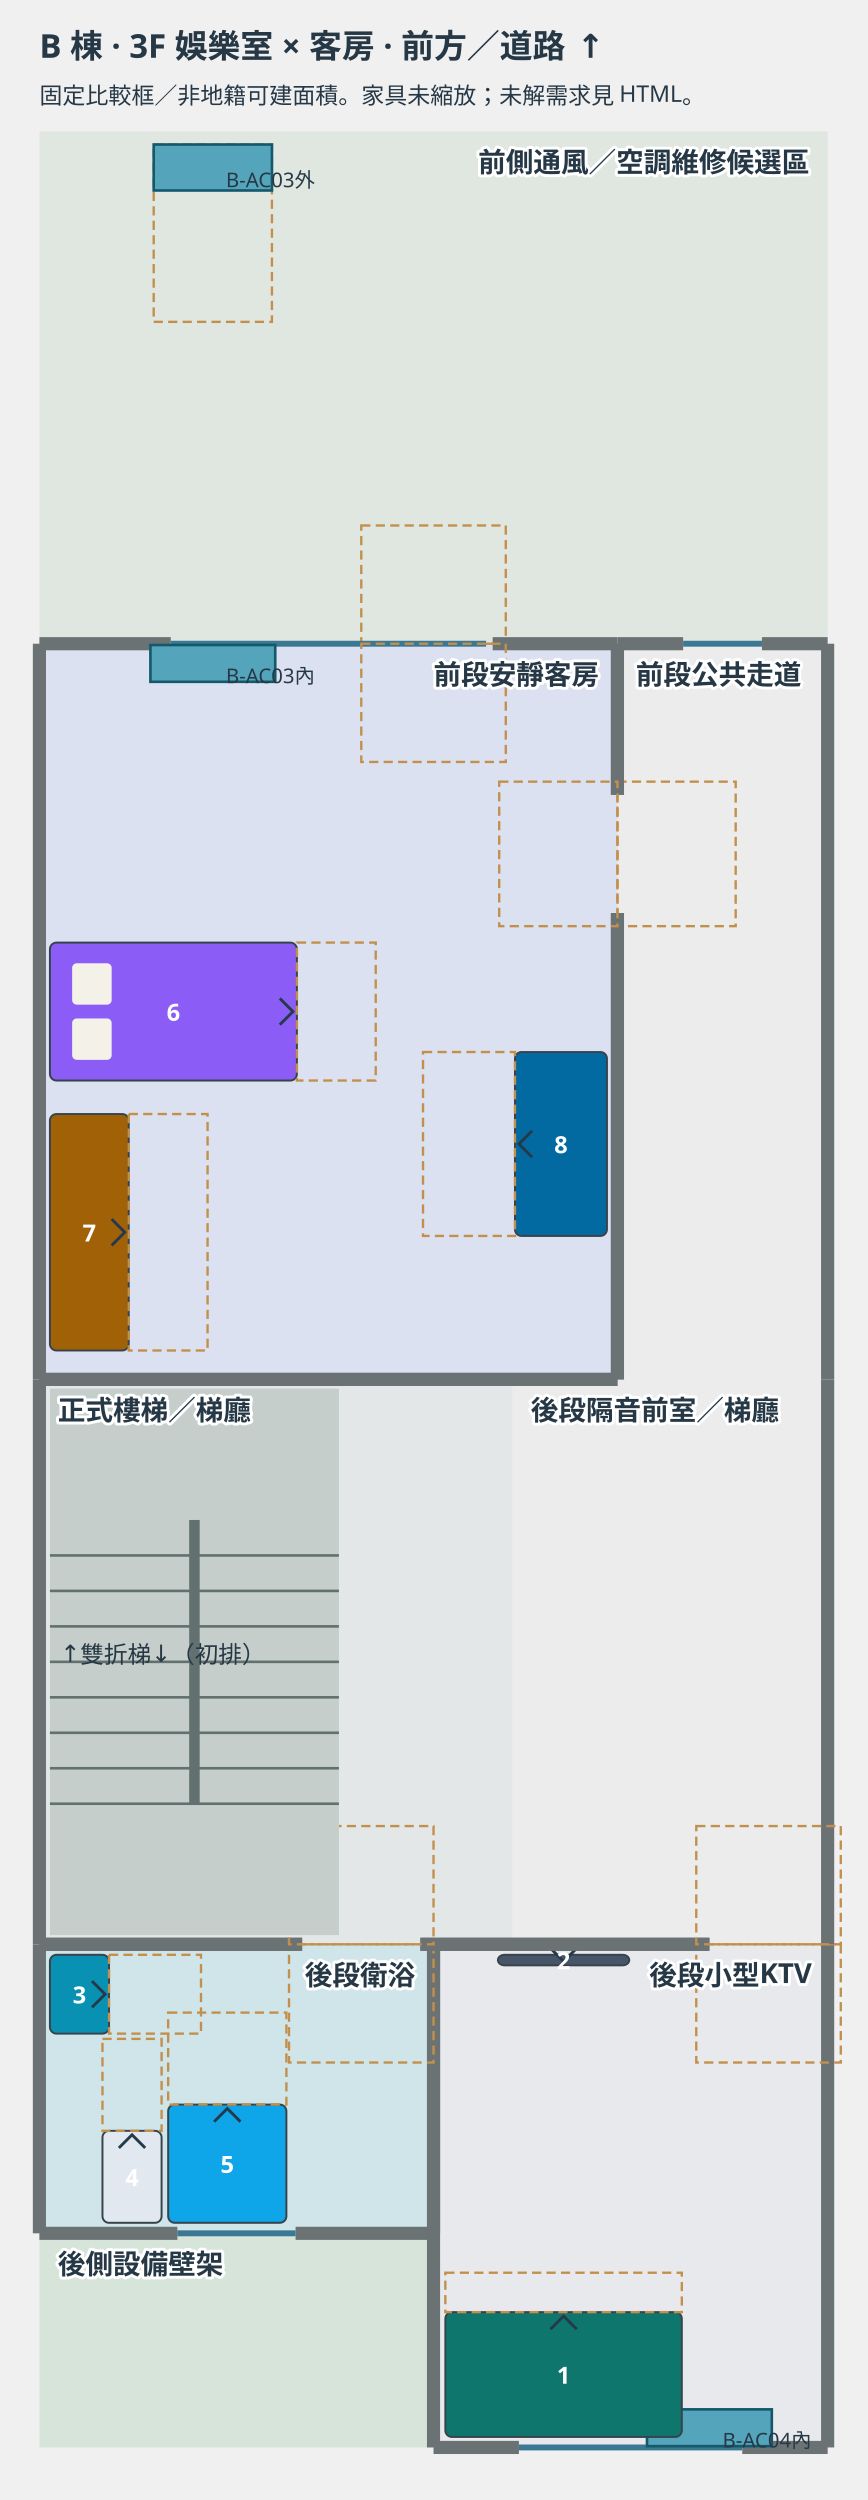
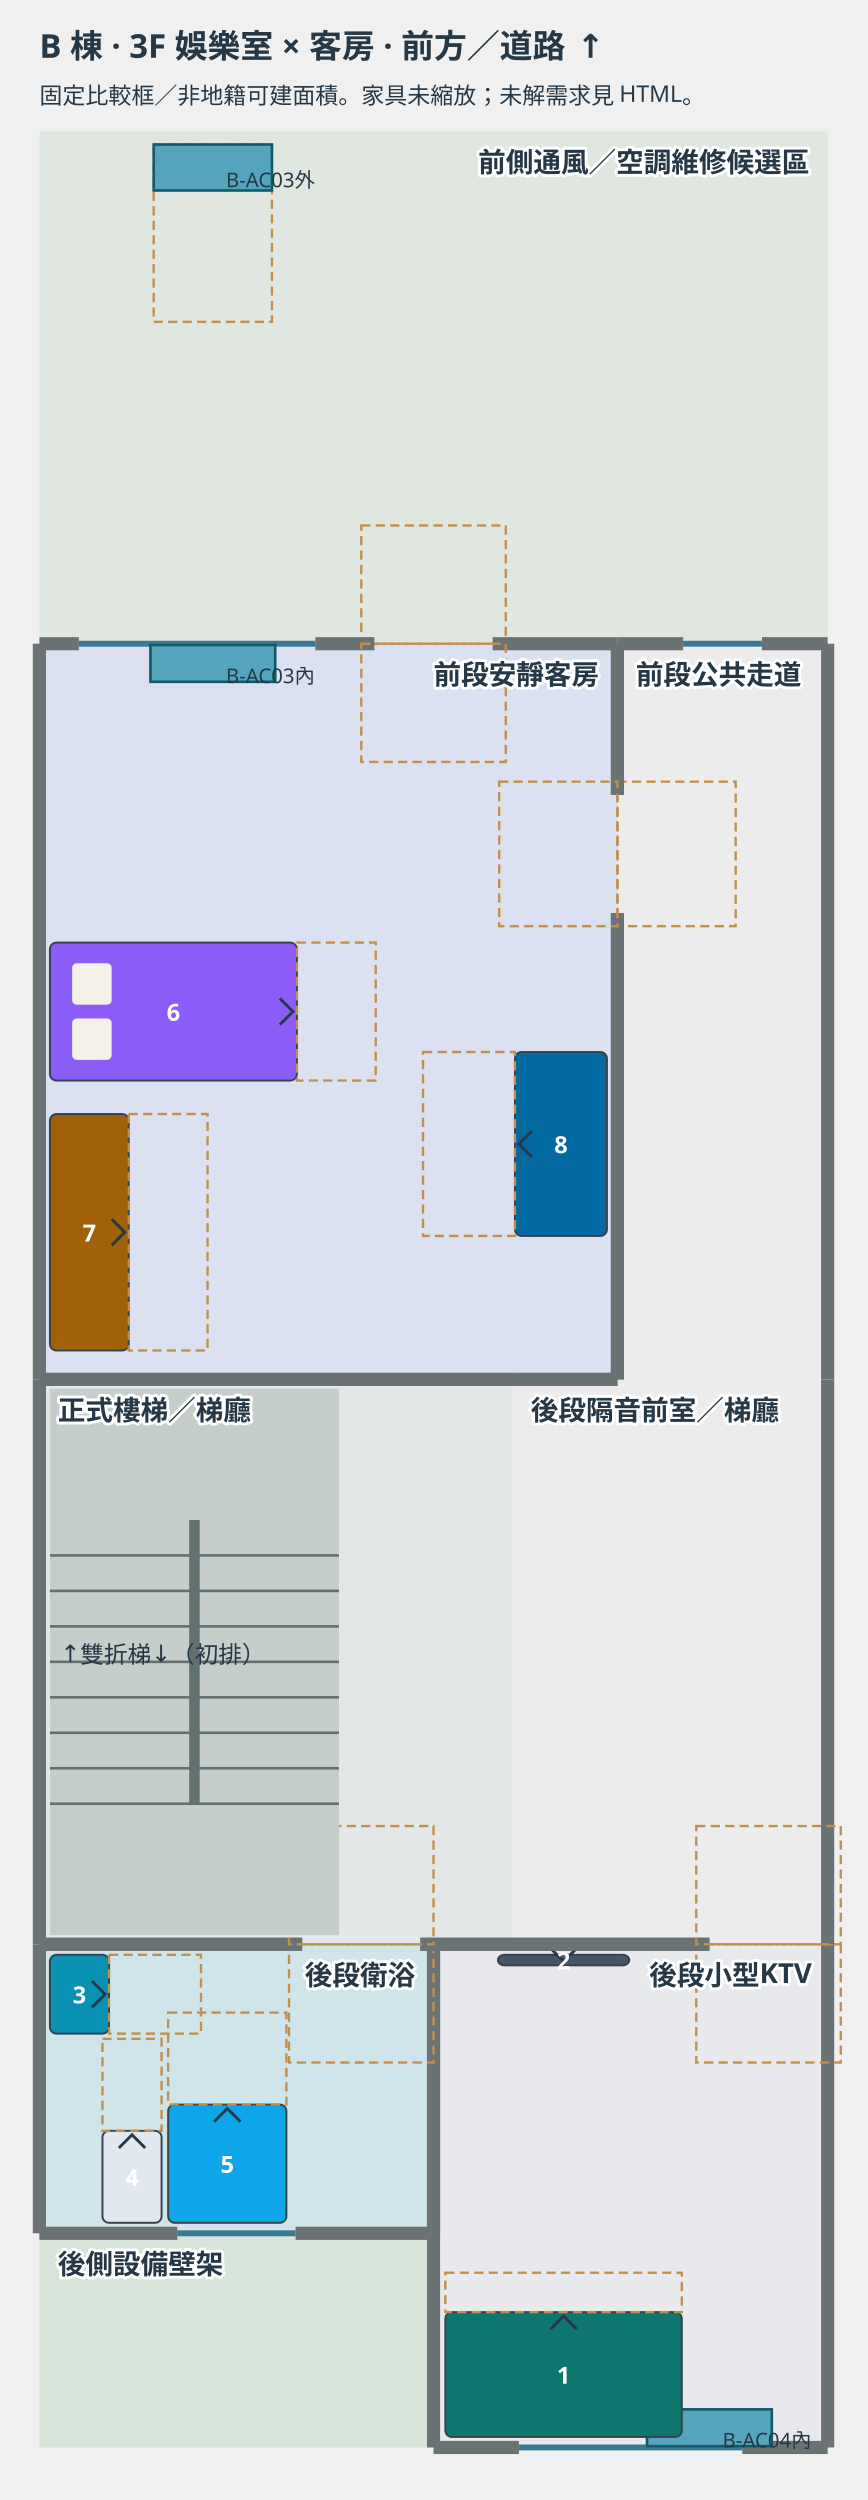
<svg xmlns="http://www.w3.org/2000/svg" viewBox="-300 -1000 6600 19030" role="img" aria-labelledby="plan-title plan-desc" data-schema="house-concept-furniture-plan-v1" data-building="B" data-floor="floor-3" data-geometry-source="tour_mm" data-frontage-study="keep-full-clear">
  <style>text{font-family:system-ui,sans-serif;fill:#263846} .room-name{font-size:210px;font-weight:600;paint-order:stroke fill;stroke:#fff;stroke-width:45;stroke-linejoin:round} .item-number{font-size:180px;font-weight:700;fill:#fff;text-anchor:middle} .wall{stroke:#6b7274;stroke-width:100} .allowance{fill:none;stroke:#c2904c;stroke-width:18;stroke-dasharray:70 40} .front-mark{stroke:#24394a;stroke-width:22;fill:none}</style>
  <text x="0" y="-560" font-size="250" font-weight="700">B 棟 · 3F 娛樂室 × 客房 · 前方／道路 ↑</text>
  <text x="0" y="-210" font-size="175">固定比較框／非地籍可建面積。家具未縮放；未解需求見 HTML。</text>
  <rect x="0" y="0" width="6000" height="3900" fill="#98b99a" fill-opacity="0.18" />
  <rect x="3000" y="13800" width="3000" height="3830" fill="#c3ccd9" fill-opacity="0.18" />
  <rect x="4400" y="3900" width="1600" height="5600" fill="#d4ddd5" fill-opacity="0.18" />
  <rect x="0" y="16000" width="3000" height="1630" fill="#5fae74" fill-opacity="0.18" />
  <rect x="0" y="13800" width="3000" height="2200" fill="#3fb6c8" fill-opacity="0.18" />
  <rect x="0" y="9500" width="3600" height="4300" fill="#b0bec5" fill-opacity="0.18" />
  <rect x="3600" y="9500" width="2400" height="4300" fill="#d4ddd5" fill-opacity="0.18" />
  <rect x="0" y="3900" width="4400" height="5600" fill="#7c9df0" fill-opacity="0.18" />
-   <g data-room-id="B:floor-3:terrace3" data-space-group="" data-x-mm="0" data-y-mm="0" data-w-mm="6000" data-h-mm="3900">
+   <g data-room-id="B:floor-3:terrace3" data-space-group="" data-x-mm="0" data-y-mm="0" data-w-mm="6000" data-h-mm="3900" data-window-status="not-applicable-outdoor">
    <rect x="870.0" y="100" width="900.0" height="1350" data-reserved="hvac-service" class="allowance" />
    <rect x="2450.0" y="3000.0" width="1100.0" height="900.0" data-reserved="door-approach" class="allowance" />
    <rect x="870.0" y="100.0" width="900.0" height="350.0" fill="#54a5bb" stroke="#14586c" stroke-width="20" data-hvac-id="B-AC03" data-hvac-type="outdoor" />
    <text x="1420.0" y="425" font-size="155" data-hvac-label-id="B-AC03" data-hvac-label-type="outdoor">B-AC03外</text>
  </g>
-   <g data-room-id="B:floor-3:ktv3" data-space-group="" data-x-mm="3000" data-y-mm="13800" data-w-mm="3000" data-h-mm="3830">
+   <g data-room-id="B:floor-3:ktv3" data-space-group="" data-x-mm="3000" data-y-mm="13800" data-w-mm="3000" data-h-mm="3830" data-window-status="candidate-geometry-only">
    <line x1="3000" x2="5100.0" y1="13800" y2="13800" stroke="#6b7274" stroke-width="100" data-wall-face="front" />
    <line x1="3000" x2="3650.0" y1="17630" y2="17630" stroke="#6b7274" stroke-width="100" data-wall-face="rear" />
    <line x1="5350.0" x2="6000" y1="17630" y2="17630" stroke="#6b7274" stroke-width="100" data-wall-face="rear" />
    <line x1="3650.0" x2="5350.0" y1="17630" y2="17630" stroke="#3b7894" stroke-width="45" data-wall-face="rear" />
    <line x1="3000" x2="3000" y1="13800" y2="17630" stroke="#6b7274" stroke-width="100" data-wall-face="left" />
    <line x1="6000" x2="6000" y1="13800" y2="17630" stroke="#6b7274" stroke-width="100" data-wall-face="right" />
    <rect x="5000.0" y="13800.0" width="1100.0" height="900.0" data-reserved="door-approach" class="allowance" />
    <rect x="4625.0" y="17340.0" width="950.0" height="280.0" fill="#54a5bb" stroke="#14586c" stroke-width="20" data-hvac-id="B-AC04" data-hvac-type="indoor" />
    <text x="5200.0" y="17630" font-size="155" data-hvac-label-id="B-AC04" data-hvac-label-type="indoor">B-AC04內</text>
    <g data-furniture-id="B:floor-3:ktv3:furniture:sofa" data-status="planning-not-measured" data-center-x-mm="3990.0" data-center-y-mm="17075.0" data-width-mm="1800.0" data-depth-mm="950.0" data-height-mm="800.0" data-rotation-deg="0" data-mount-height-mm="0.0" data-wall-anchor="rear" transform="translate(3990.0 17075.0) rotate(0)">
      <rect x="-900.0" y="-475.0" width="1800.0" height="950.0" rx="50" fill="#0f766e" stroke="#37434c" stroke-width="15" />
      <path d="M -100 -345.0 L 0 -445.0 L 100 -345.0" class="front-mark" />
      <text x="0" y="70" transform="rotate(0)" class="item-number">1</text>
    </g>
    <rect x="3090.0" y="16300.0" width="1800.0" height="300.0" class="allowance" />
    <g data-furniture-id="B:floor-3:ktv3:furniture:tv" data-status="planning-not-measured" data-center-x-mm="3990.0" data-center-y-mm="13920.0" data-width-mm="1000.0" data-depth-mm="80.0" data-height-mm="600.0" data-rotation-deg="180" data-mount-height-mm="1200.0" data-wall-anchor="front" transform="translate(3990.0 13920.0) rotate(-180)">
      <rect x="-500.0" y="-40.0" width="1000.0" height="80.0" rx="50" fill="#475569" stroke="#37434c" stroke-width="15" />
      <path d="M -100 90.0 L 0 -10.0 L 100 90.0" class="front-mark" />
      <text x="0" y="70" transform="rotate(180)" class="item-number">2</text>
    </g>
  </g>
-   <g data-room-id="B:floor-3:corridor3" data-space-group="" data-x-mm="4400" data-y-mm="3900" data-w-mm="1600" data-h-mm="5600">
+   <g data-room-id="B:floor-3:corridor3" data-space-group="" data-x-mm="4400" data-y-mm="3900" data-w-mm="1600" data-h-mm="5600" data-window-status="candidate-geometry-only">
    <line x1="4400" x2="4900.0" y1="3900" y2="3900" stroke="#6b7274" stroke-width="100" data-wall-face="front" />
    <line x1="5500.0" x2="6000" y1="3900" y2="3900" stroke="#6b7274" stroke-width="100" data-wall-face="front" />
    <line x1="4900.0" x2="5500.0" y1="3900" y2="3900" stroke="#3b7894" stroke-width="45" data-wall-face="front" />
    <line x1="4400" x2="4400" y1="3900" y2="5049.998" stroke="#6b7274" stroke-width="100" data-wall-face="left" />
    <line x1="4400" x2="4400" y1="5949.998" y2="9500" stroke="#6b7274" stroke-width="100" data-wall-face="left" />
    <line x1="6000" x2="6000" y1="3900" y2="9500" stroke="#6b7274" stroke-width="100" data-wall-face="right" />
    <rect x="4400.0" y="4950.0" width="900.0" height="1100.0" data-reserved="door-approach" class="allowance" />
  </g>
-   <g data-room-id="B:floor-3:balcony3" data-space-group="" data-x-mm="0" data-y-mm="16000" data-w-mm="3000" data-h-mm="1630" />
-   <g data-room-id="B:floor-3:bath3" data-space-group="" data-x-mm="0" data-y-mm="13800" data-w-mm="3000" data-h-mm="2200">
+   <g data-room-id="B:floor-3:balcony3" data-space-group="" data-x-mm="0" data-y-mm="16000" data-w-mm="3000" data-h-mm="1630" data-window-status="not-applicable-outdoor" />
+   <g data-room-id="B:floor-3:bath3" data-space-group="" data-x-mm="0" data-y-mm="13800" data-w-mm="3000" data-h-mm="2200" data-window-status="candidate-geometry-only">
    <line x1="0" x2="2000.001" y1="13800" y2="13800" stroke="#6b7274" stroke-width="100" data-wall-face="front" />
    <line x1="2900.001" x2="3000" y1="13800" y2="13800" stroke="#6b7274" stroke-width="100" data-wall-face="front" />
    <line x1="0" x2="1050.0" y1="16000" y2="16000" stroke="#6b7274" stroke-width="100" data-wall-face="rear" />
    <line x1="1950.0" x2="3000" y1="16000" y2="16000" stroke="#6b7274" stroke-width="100" data-wall-face="rear" />
    <line x1="1050.0" x2="1950.0" y1="16000" y2="16000" stroke="#3b7894" stroke-width="45" data-wall-face="rear" />
    <line x1="0" x2="0" y1="13800" y2="16000" stroke="#6b7274" stroke-width="100" data-wall-face="left" />
    <line x1="3000" x2="3000" y1="13800" y2="16000" stroke="#6b7274" stroke-width="100" data-wall-face="right" />
    <rect x="1900.0" y="13800.0" width="1100.0" height="900.0" data-reserved="door-approach" class="allowance" />
    <g data-furniture-id="B:floor-3:bath3:furniture:vanity" data-status="planning-not-measured" data-center-x-mm="305.0" data-center-y-mm="14180.0" data-width-mm="600.0" data-depth-mm="450.0" data-height-mm="850.0" data-rotation-deg="270" data-mount-height-mm="0.0" data-wall-anchor="left" transform="translate(305.0 14180.0) rotate(-270)">
      <rect x="-300.0" y="-225.0" width="600.0" height="450.0" rx="50" fill="#0891b2" stroke="#37434c" stroke-width="15" />
      <path d="M -100 -95.0 L 0 -195.0 L 100 -95.0" class="front-mark" />
      <text x="0" y="70" transform="rotate(270)" class="item-number">3</text>
    </g>
    <rect x="530.0" y="13880.0" width="700.0" height="600.0" class="allowance" />
    <g data-furniture-id="B:floor-3:bath3:furniture:toilet" data-status="planning-not-measured" data-center-x-mm="705.0" data-center-y-mm="15570.0" data-width-mm="450.0" data-depth-mm="700.0" data-height-mm="800.0" data-rotation-deg="0" data-mount-height-mm="0.0" data-wall-anchor="rear" transform="translate(705.0 15570.0) rotate(0)">
      <rect x="-225.0" y="-350.0" width="450.0" height="700.0" rx="50" fill="#e2e8f0" stroke="#37434c" stroke-width="15" />
      <path d="M -100 -220.0 L 0 -320.0 L 100 -220.0" class="front-mark" />
      <text x="0" y="70" transform="rotate(0)" class="item-number">4</text>
    </g>
    <rect x="480.0" y="14520.0" width="450.0" height="700.0" class="allowance" />
    <g data-furniture-id="B:floor-3:bath3:furniture:shower" data-status="planning-not-measured" data-center-x-mm="1430.0" data-center-y-mm="15470.0" data-width-mm="900.0" data-depth-mm="900.0" data-height-mm="2000.0" data-rotation-deg="0" data-mount-height-mm="0.0" data-wall-anchor="rear" transform="translate(1430.0 15470.0) rotate(0)">
      <rect x="-450.0" y="-450.0" width="900.0" height="900.0" rx="50" fill="#0ea5e9" stroke="#37434c" stroke-width="15" />
      <path d="M -100 -320.0 L 0 -420.0 L 100 -320.0" class="front-mark" />
      <text x="0" y="70" transform="rotate(0)" class="item-number">5</text>
    </g>
    <rect x="980.0" y="14320.0" width="900.0" height="700.0" class="allowance" />
  </g>
-   <g data-room-id="B:floor-3:stair3" data-space-group="" data-x-mm="0" data-y-mm="9500" data-w-mm="3600" data-h-mm="4300">
+   <g data-room-id="B:floor-3:stair3" data-space-group="" data-x-mm="0" data-y-mm="9500" data-w-mm="3600" data-h-mm="4300" data-window-status="no-exterior-face">
    <line x1="0" x2="3600" y1="9500" y2="9500" stroke="#6b7274" stroke-width="100" data-wall-face="front" />
    <line x1="0" x2="2000.002" y1="13800" y2="13800" stroke="#6b7274" stroke-width="100" data-wall-face="rear" />
    <line x1="2900.002" x2="3600" y1="13800" y2="13800" stroke="#6b7274" stroke-width="100" data-wall-face="rear" />
    <line x1="0" x2="0" y1="9500" y2="13800" stroke="#6b7274" stroke-width="100" data-wall-face="left" />
    <rect x="1900.0" y="12900.0" width="1100.0" height="900.0" data-reserved="door-approach" class="allowance" />
    <rect x="80" y="9570" width="2200" height="4160" fill="#c5ceca" data-stairs="two-flight-u-proposal-not-verified" />
    <line x1="80" x2="2280" y1="10840.0" y2="10840.0" stroke="#62716f" stroke-width="20" />
    <line x1="80" x2="2280" y1="11110.0" y2="11110.0" stroke="#62716f" stroke-width="20" />
    <line x1="80" x2="2280" y1="11380.0" y2="11380.0" stroke="#62716f" stroke-width="20" />
    <line x1="80" x2="2280" y1="11650.0" y2="11650.0" stroke="#62716f" stroke-width="20" />
    <line x1="80" x2="2280" y1="11920.0" y2="11920.0" stroke="#62716f" stroke-width="20" />
    <line x1="80" x2="2280" y1="12190.0" y2="12190.0" stroke="#62716f" stroke-width="20" />
    <line x1="80" x2="2280" y1="12460.0" y2="12460.0" stroke="#62716f" stroke-width="20" />
    <line x1="80" x2="2280" y1="12730.0" y2="12730.0" stroke="#62716f" stroke-width="20" />
    <line x1="1180.0" x2="1180.0" y1="10570" y2="12730" stroke="#62716f" stroke-width="80" />
    <text x="160" y="11650.0" font-size="180">↑雙折梯↓（初排）</text>
  </g>
-   <g data-room-id="B:floor-3:buffer3" data-space-group="" data-x-mm="3600" data-y-mm="9500" data-w-mm="2400" data-h-mm="4300">
+   <g data-room-id="B:floor-3:buffer3" data-space-group="" data-x-mm="3600" data-y-mm="9500" data-w-mm="2400" data-h-mm="4300" data-window-status="no-exterior-face">
    <line x1="3600" x2="4400.001" y1="9500" y2="9500" stroke="#6b7274" stroke-width="100" data-wall-face="front" />
    <line x1="3600" x2="5100.0" y1="13800" y2="13800" stroke="#6b7274" stroke-width="100" data-wall-face="rear" />
    <line x1="6000" x2="6000" y1="9500" y2="13800" stroke="#6b7274" stroke-width="100" data-wall-face="right" />
    <rect x="5000.0" y="12900.0" width="1100.0" height="900.0" data-reserved="door-approach" class="allowance" />
  </g>
-   <g data-room-id="B:floor-3:guest3" data-space-group="" data-x-mm="0" data-y-mm="3900" data-w-mm="4400" data-h-mm="5600">
-     <line x1="0" x2="1000.0" y1="3900" y2="3900" stroke="#6b7274" stroke-width="100" data-wall-face="front" />
+   <g data-room-id="B:floor-3:guest3" data-space-group="" data-x-mm="0" data-y-mm="3900" data-w-mm="4400" data-h-mm="5600" data-window-status="candidate-geometry-only">
+     <line x1="0" x2="299.999" y1="3900" y2="3900" stroke="#6b7274" stroke-width="100" data-wall-face="front" />
+     <line x1="2099.999" x2="2549.999" y1="3900" y2="3900" stroke="#6b7274" stroke-width="100" data-wall-face="front" />
    <line x1="3449.999" x2="4400" y1="3900" y2="3900" stroke="#6b7274" stroke-width="100" data-wall-face="front" />
-     <line x1="1000.0" x2="3400.0" y1="3900" y2="3900" stroke="#3b7894" stroke-width="45" data-wall-face="front" />
+     <line x1="299.999" x2="2099.999" y1="3900" y2="3900" stroke="#3b7894" stroke-width="45" data-wall-face="front" />
    <line x1="0" x2="4400" y1="9500" y2="9500" stroke="#6b7274" stroke-width="100" data-wall-face="rear" />
    <line x1="0" x2="0" y1="3900" y2="9500" stroke="#6b7274" stroke-width="100" data-wall-face="left" />
    <line x1="4400" x2="4400" y1="3900" y2="5049.998" stroke="#6b7274" stroke-width="100" data-wall-face="right" />
    <line x1="4400" x2="4400" y1="5949.998" y2="9500" stroke="#6b7274" stroke-width="100" data-wall-face="right" />
    <rect x="3500.0" y="4950.0" width="900.0" height="1100.0" data-reserved="door-approach" class="allowance" />
    <rect x="2450.0" y="3900.0" width="1100.0" height="900.0" data-reserved="door-approach" class="allowance" />
    <rect x="845.0" y="3910.0" width="950.0" height="280.0" fill="#54a5bb" stroke="#14586c" stroke-width="20" data-hvac-id="B-AC03" data-hvac-type="indoor" />
    <text x="1420.0" y="4200" font-size="155" data-hvac-label-id="B-AC03" data-hvac-label-type="indoor">B-AC03內</text>
    <g data-furniture-id="B:floor-3:guest3:furniture:bed" data-status="planning-not-measured" data-center-x-mm="1020.0" data-center-y-mm="6700.0" data-width-mm="1050.0" data-depth-mm="1880.0" data-height-mm="850.0" data-rotation-deg="270" data-mount-height-mm="0.0" data-wall-anchor="left" transform="translate(1020.0 6700.0) rotate(-270)">
      <rect x="-525.0" y="-940.0" width="1050.0" height="1880.0" rx="50" fill="#8b5cf6" stroke="#37434c" stroke-width="15" />
      <rect x="-367.5" y="470.0" width="315.0" height="300.8" rx="35" fill="#f4f1e8" />
      <rect x="52.5" y="470.0" width="315.0" height="300.8" rx="35" fill="#f4f1e8" />
      <path d="M -100 -810.0 L 0 -910.0 L 100 -810.0" class="front-mark" />
      <text x="0" y="70" transform="rotate(270)" class="item-number">6</text>
    </g>
    <rect x="1960.0" y="6175.0" width="600.0" height="1050.0" class="allowance" />
    <g data-furniture-id="B:floor-3:guest3:furniture:wardrobe" data-status="planning-not-measured" data-center-x-mm="380.0" data-center-y-mm="8380.0" data-width-mm="1800.0" data-depth-mm="600.0" data-height-mm="2200.0" data-rotation-deg="270" data-mount-height-mm="0.0" data-wall-anchor="left" transform="translate(380.0 8380.0) rotate(-270)">
      <rect x="-900.0" y="-300.0" width="1800.0" height="600.0" rx="50" fill="#a16207" stroke="#37434c" stroke-width="15" />
      <path d="M -100 -170.0 L 0 -270.0 L 100 -170.0" class="front-mark" />
      <text x="0" y="70" transform="rotate(270)" class="item-number">7</text>
    </g>
    <rect x="680.0" y="7480.0" width="600.0" height="1800.0" class="allowance" />
    <g data-furniture-id="B:floor-3:guest3:furniture:desk" data-status="planning-not-measured" data-center-x-mm="3970.0" data-center-y-mm="7708.0" data-width-mm="1400.0" data-depth-mm="700.0" data-height-mm="750.0" data-rotation-deg="90" data-mount-height-mm="0.0" data-wall-anchor="right" transform="translate(3970.0 7708.0) rotate(-90)">
      <rect x="-700.0" y="-350.0" width="1400.0" height="700.0" rx="50" fill="#0369a1" stroke="#37434c" stroke-width="15" />
      <path d="M -100 -220.0 L 0 -320.0 L 100 -220.0" class="front-mark" />
      <text x="0" y="70" transform="rotate(90)" class="item-number">8</text>
    </g>
    <rect x="2920.0" y="7008.0" width="700.0" height="1400.0" class="allowance" />
  </g>
  <g data-plan-labels="room-names">
    <a href="../model3d.html#mode=tour&amp;building=B&amp;floor=floor-3&amp;room=B%3Afloor-3%3Aterrace3&amp;view=plan" target="_blank" data-label-room-id="B:floor-3:terrace3" data-full-name="前側通風／空調維修候選區" data-x-mm="3280" data-y-mm="80" data-w-mm="2640" data-h-mm="320" data-furniture-overlap="false" data-hvac-overlap="false">
      <text x="3340" y="310" class="room-name">
        <tspan x="3340" dy="0">前側通風／空調維修候選區</tspan>
      </text>
    </a>
    <a href="../model3d.html#mode=tour&amp;building=B&amp;floor=floor-3&amp;room=B%3Afloor-3%3Aktv3&amp;view=plan" target="_blank" data-label-room-id="B:floor-3:ktv3" data-full-name="後段小型KTV（隔振待核）" data-x-mm="4582.0" data-y-mm="13880" data-w-mm="1338.0" data-h-mm="320" data-furniture-overlap="false" data-hvac-overlap="false">
      <text x="4642.0" y="14110" class="room-name">
        <tspan x="4642.0" dy="0">後段小型KTV</tspan>
      </text>
    </a>
    <a href="../model3d.html#mode=tour&amp;building=B&amp;floor=floor-3&amp;room=B%3Afloor-3%3Acorridor3&amp;view=plan" target="_blank" data-label-room-id="B:floor-3:corridor3" data-full-name="前段公共走道" data-x-mm="4480" data-y-mm="3980" data-w-mm="1380" data-h-mm="320" data-furniture-overlap="false" data-hvac-overlap="false">
      <text x="4540" y="4210" class="room-name">
        <tspan x="4540" dy="0">前段公共走道</tspan>
      </text>
    </a>
    <a href="../model3d.html#mode=tour&amp;building=B&amp;floor=floor-3&amp;room=B%3Afloor-3%3Abalcony3&amp;view=plan" target="_blank" data-label-room-id="B:floor-3:balcony3" data-full-name="後側設備壁架（無穿浴室通行）" data-x-mm="80" data-y-mm="16080" data-w-mm="1380" data-h-mm="320" data-furniture-overlap="false" data-hvac-overlap="false">
      <text x="140" y="16310" class="room-name">
        <tspan x="140" dy="0">後側設備壁架</tspan>
      </text>
    </a>
    <a href="../model3d.html#mode=tour&amp;building=B&amp;floor=floor-3&amp;room=B%3Afloor-3%3Abath3&amp;view=plan" target="_blank" data-label-room-id="B:floor-3:bath3" data-full-name="後段衛浴" data-x-mm="1960" data-y-mm="13880" data-w-mm="960" data-h-mm="320" data-furniture-overlap="false" data-hvac-overlap="false">
      <text x="2020" y="14110" class="room-name">
        <tspan x="2020" dy="0">後段衛浴</tspan>
      </text>
    </a>
    <a href="../model3d.html#mode=tour&amp;building=B&amp;floor=floor-3&amp;room=B%3Afloor-3%3Astair3&amp;view=plan" target="_blank" data-label-room-id="B:floor-3:stair3" data-full-name="正式樓梯／梯廳" data-x-mm="80" data-y-mm="9580" data-w-mm="1590" data-h-mm="320" data-furniture-overlap="true" data-hvac-overlap="false">
      <text x="140" y="9810" class="room-name">
        <tspan x="140" dy="0">正式樓梯／梯廳</tspan>
      </text>
    </a>
    <a href="../model3d.html#mode=tour&amp;building=B&amp;floor=floor-3&amp;room=B%3Afloor-3%3Abuffer3&amp;view=plan" target="_blank" data-label-room-id="B:floor-3:buffer3" data-full-name="後段隔音前室／梯廳" data-x-mm="3680" data-y-mm="9580" data-w-mm="2010" data-h-mm="320" data-furniture-overlap="false" data-hvac-overlap="false">
      <text x="3740" y="9810" class="room-name">
        <tspan x="3740" dy="0">後段隔音前室／梯廳</tspan>
      </text>
    </a>
    <a href="../model3d.html#mode=tour&amp;building=B&amp;floor=floor-3&amp;room=B%3Afloor-3%3Aguest3&amp;view=plan" target="_blank" data-label-room-id="B:floor-3:guest3" data-full-name="前段安靜客房（神桌投影上方）" data-x-mm="2940" data-y-mm="3980" data-w-mm="1380" data-h-mm="320" data-furniture-overlap="false" data-hvac-overlap="false">
      <text x="3000" y="4210" class="room-name">
        <tspan x="3000" dy="0">前段安靜客房</tspan>
      </text>
    </a>
  </g>
</svg>
